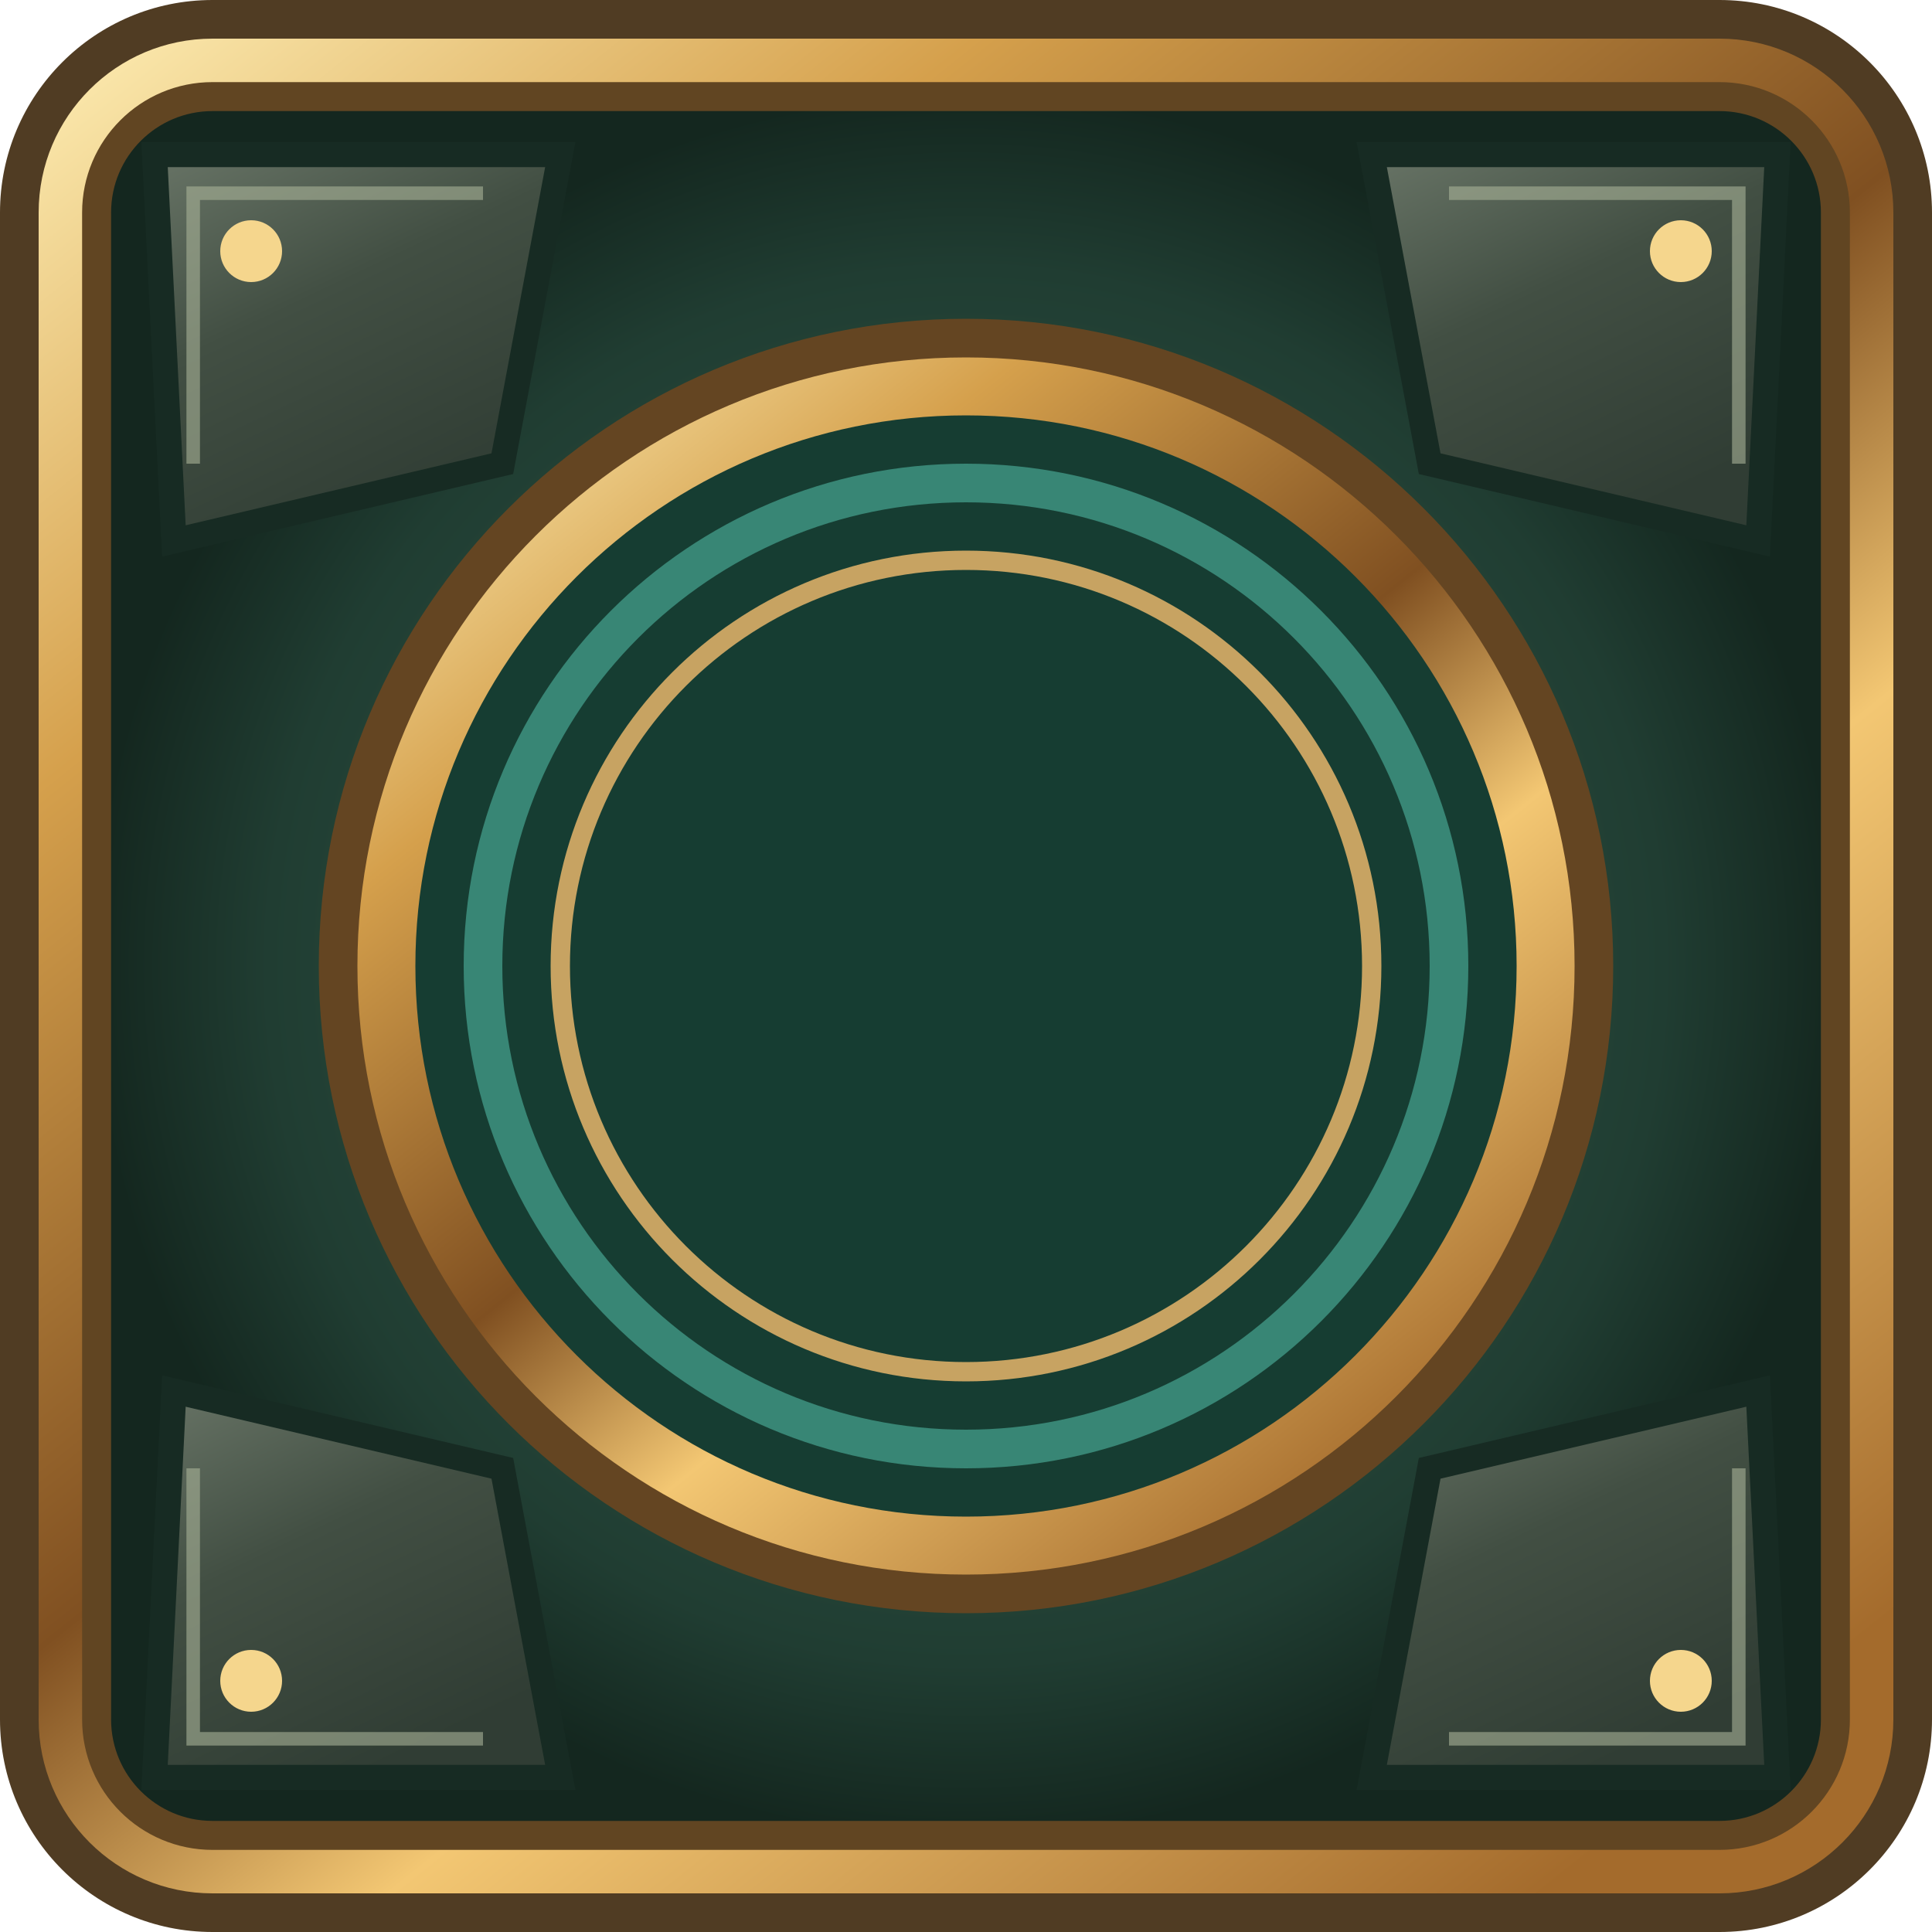
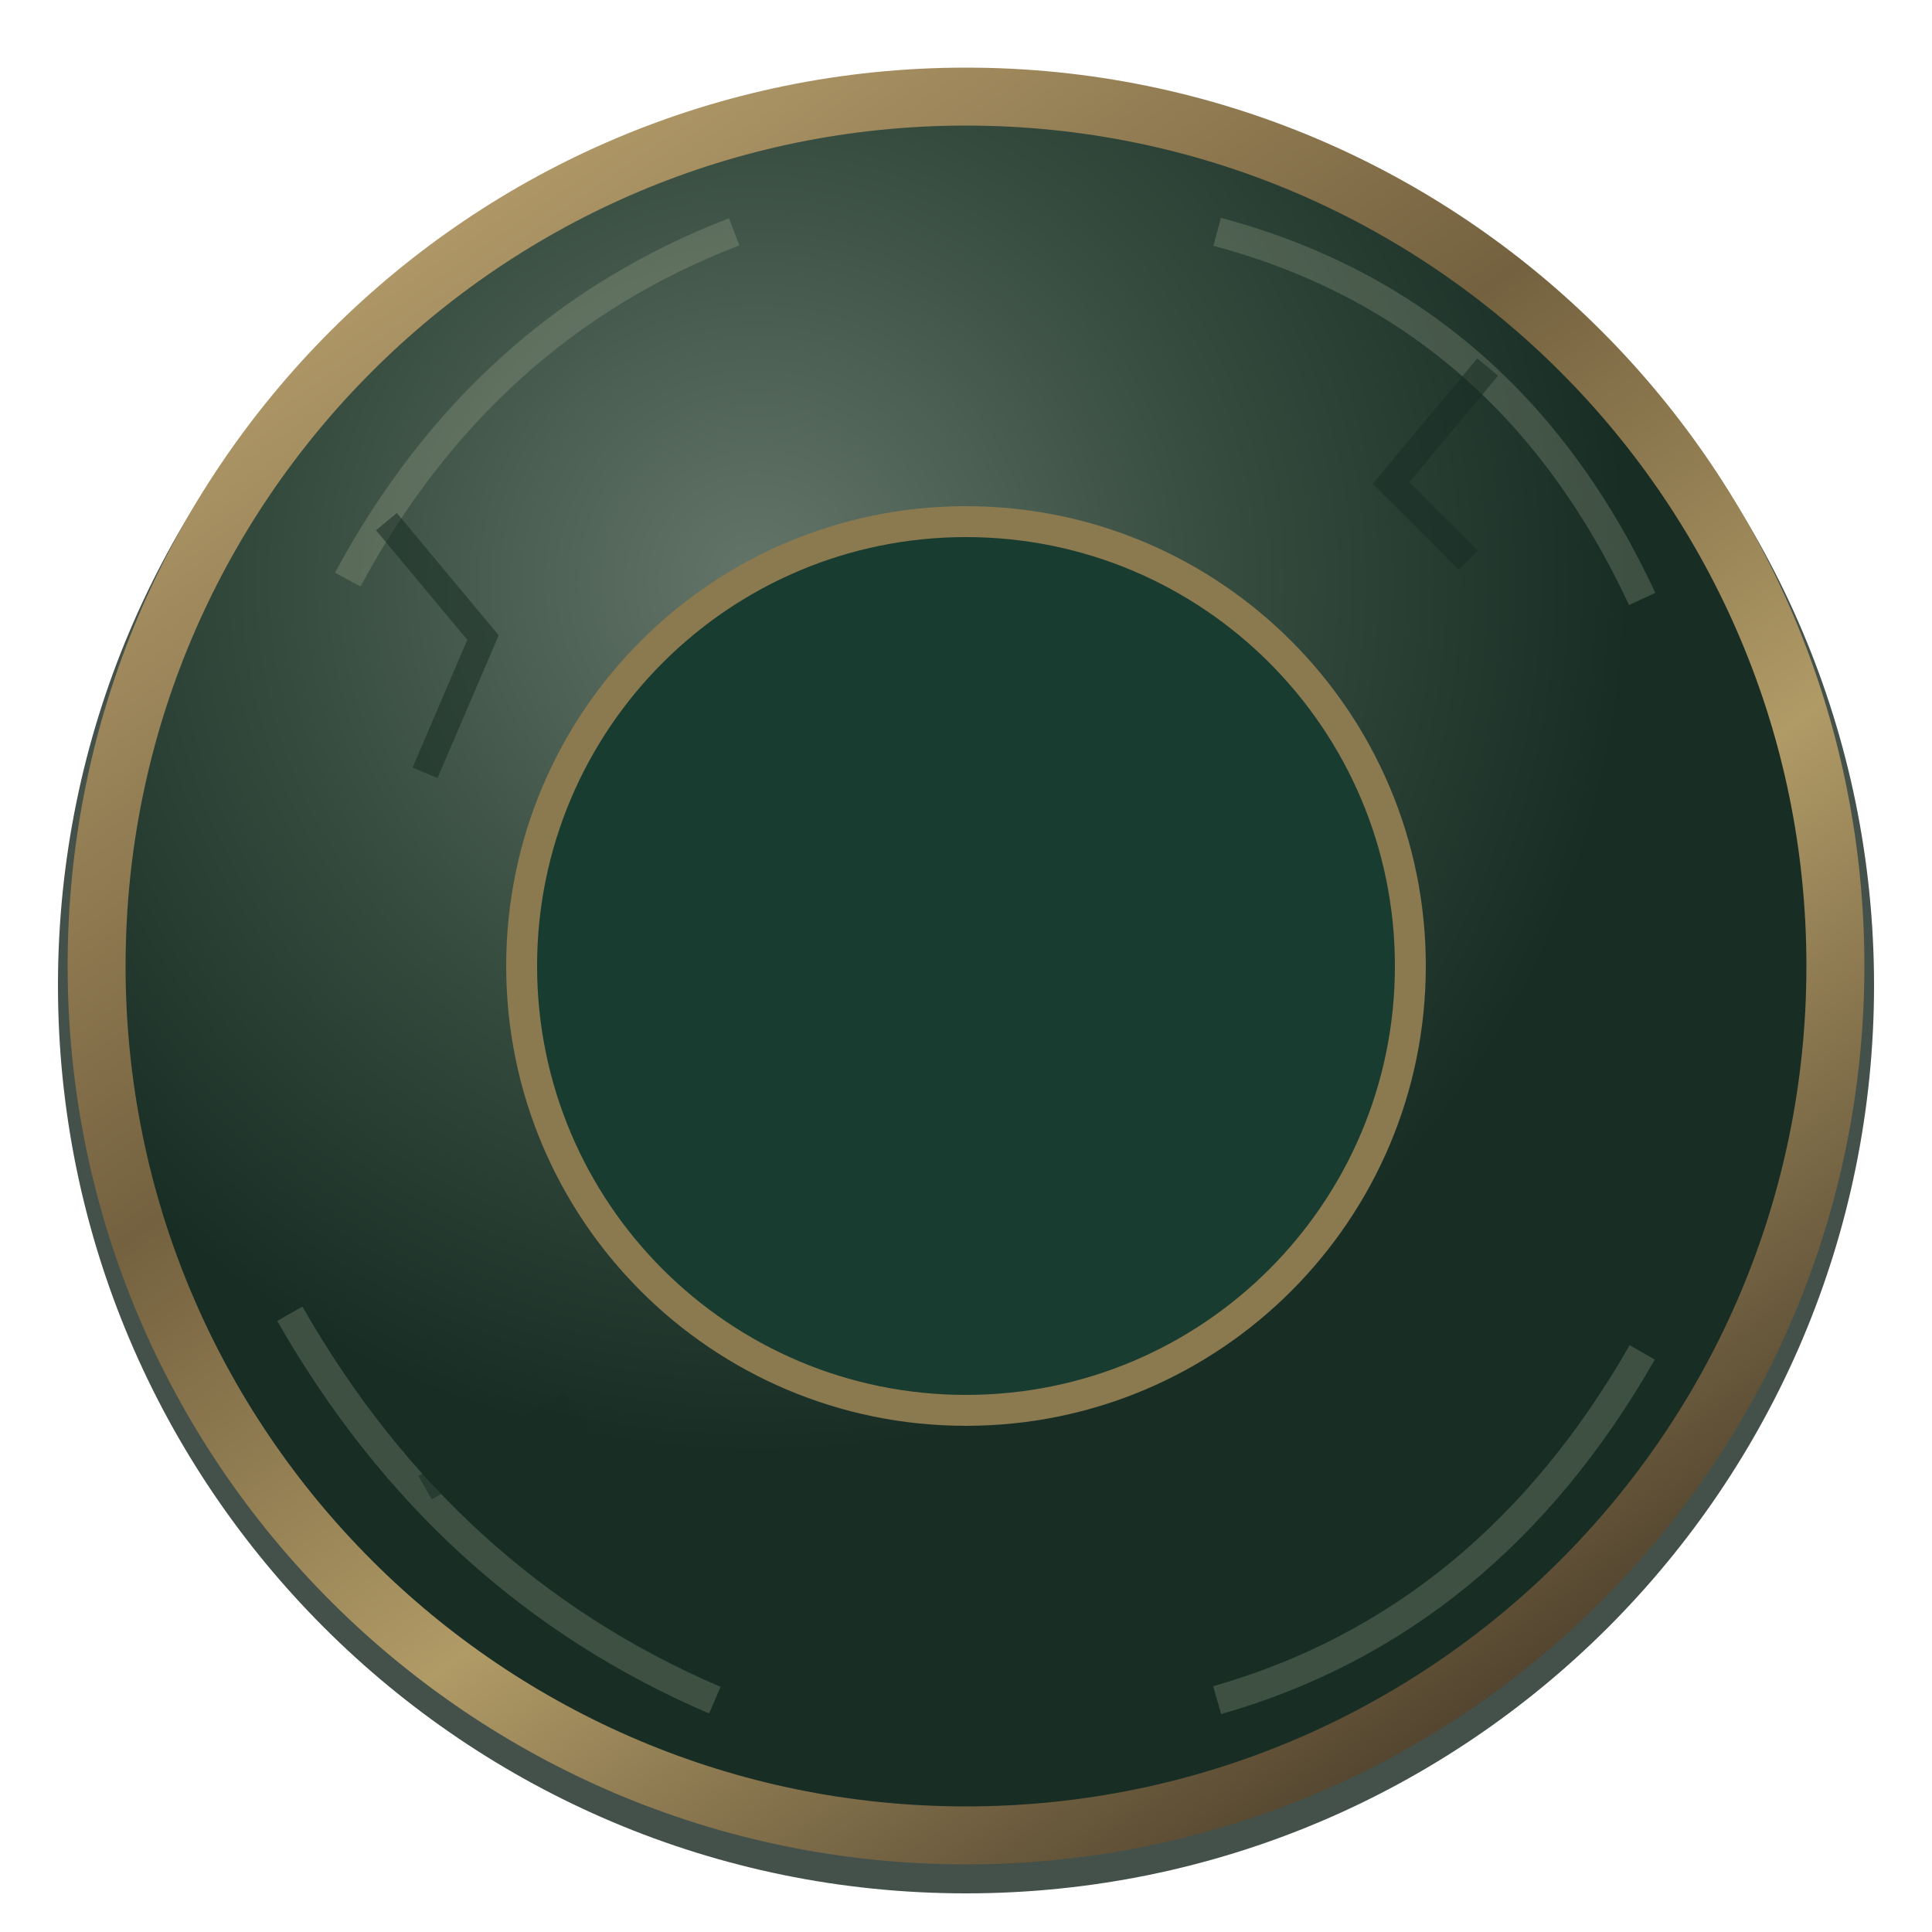
<svg xmlns="http://www.w3.org/2000/svg" viewBox="0 0 100 100">
  <defs>
-     <linearGradient id="gold" x1="0" y1="0" x2=".8" y2="1">
-       <stop stop-color="#fff0b7" />
-       <stop offset=".25" stop-color="#d5a04c" />
-       <stop offset=".53" stop-color="#805021" />
-       <stop offset=".7" stop-color="#f3c773" />
-       <stop offset="1" stop-color="#a46b2c" />
-     </linearGradient>
-     <radialGradient id="stone">
-       <stop stop-color="#376252" />
-       <stop offset=".8" stop-color="#203d32" />
-       <stop offset="1" stop-color="#14271f" />
+     <radialGradient id="stone" cx=".38" cy=".28">
+       <stop stop-color="#637568" />
+       <stop offset=".55" stop-color="#354b3e" />
+       <stop offset="1" stop-color="#182e25" />
    </radialGradient>
-     <linearGradient id="slate" x2=".5" y2="1">
-       <stop stop-color="#687466" />
-       <stop offset=".45" stop-color="#424f43" />
-       <stop offset="1" stop-color="#303d34" />
+     <linearGradient id="bronze" x2=".7" y2="1">
+       <stop stop-color="#cbb17a" />
+       <stop offset=".45" stop-color="#74613f" />
+       <stop offset=".7" stop-color="#b09a66" />
+       <stop offset="1" stop-color="#51432e" />
    </linearGradient>
  </defs>
-   <rect x="0" y="0" width="100" height="100" rx="11" fill="#503c23" />
-   <rect x="2" y="2" width="96" height="96" rx="9" fill="url(#gold)" />
-   <rect x="5" y="5" width="90" height="90" rx="6" fill="url(#stone)" stroke="#614522" stroke-width="1.5" />
-   <g fill="url(#slate)" stroke="#172b23" stroke-width="1.3">
-     <path d="M8 8H29L26 24 9 28Z" />
-     <path d="M92 8H71L74 24 91 28Z" />
-     <path d="M8 92H29L26 76 9 72Z" />
-     <path d="M92 92H71L74 76 91 72Z" />
-   </g>
-   <g fill="none" stroke="#a9b398" stroke-width=".7" opacity=".6">
-     <path d="M10 24V10H25M75 10H90V24M10 76V90H25M75 90H90V76" />
-   </g>
-   <circle cx="50" cy="50" r="32" fill="#163d32" stroke="#644522" stroke-width="3" />
-   <circle cx="50" cy="50" r="30" fill="none" stroke="url(#gold)" stroke-width="3" />
-   <circle cx="50" cy="50" r="25" fill="none" stroke="#388675" stroke-width="2" />
-   <circle cx="50" cy="50" r="21" fill="none" stroke="#c7a362" stroke-width="1" />
-   <g fill="#f5d68d">
-     <circle cx="13" cy="13" r="1.6" />
-     <circle cx="87" cy="13" r="1.6" />
-     <circle cx="13" cy="87" r="1.6" />
-     <circle cx="87" cy="87" r="1.6" />
-   </g>
+   <circle cx="50" cy="51" r="47" fill="#15251d" opacity=".8" />
+   <circle cx="50" cy="50" r="45" fill="url(#stone)" stroke="url(#bronze)" stroke-width="3" />
+   <path d="M18 30Q25 17 38 12M63 12Q78 16 85 31M15 68Q23 82 37 88M63 88Q77 84 85 70" fill="none" stroke="#b7bca0" stroke-opacity=".24" stroke-width="1.5" />
+   <path d="M20 27l5 6-3 7M77 19l-5 6 4 4M22 77l7-4 4 6M79 76l-5-6 3-6" fill="none" stroke="#182c23" stroke-width="1.4" opacity=".55" />
+   <circle cx="50" cy="50" r="23" fill="#183c30" stroke="#8b7950" stroke-width="1.6" />
</svg>
